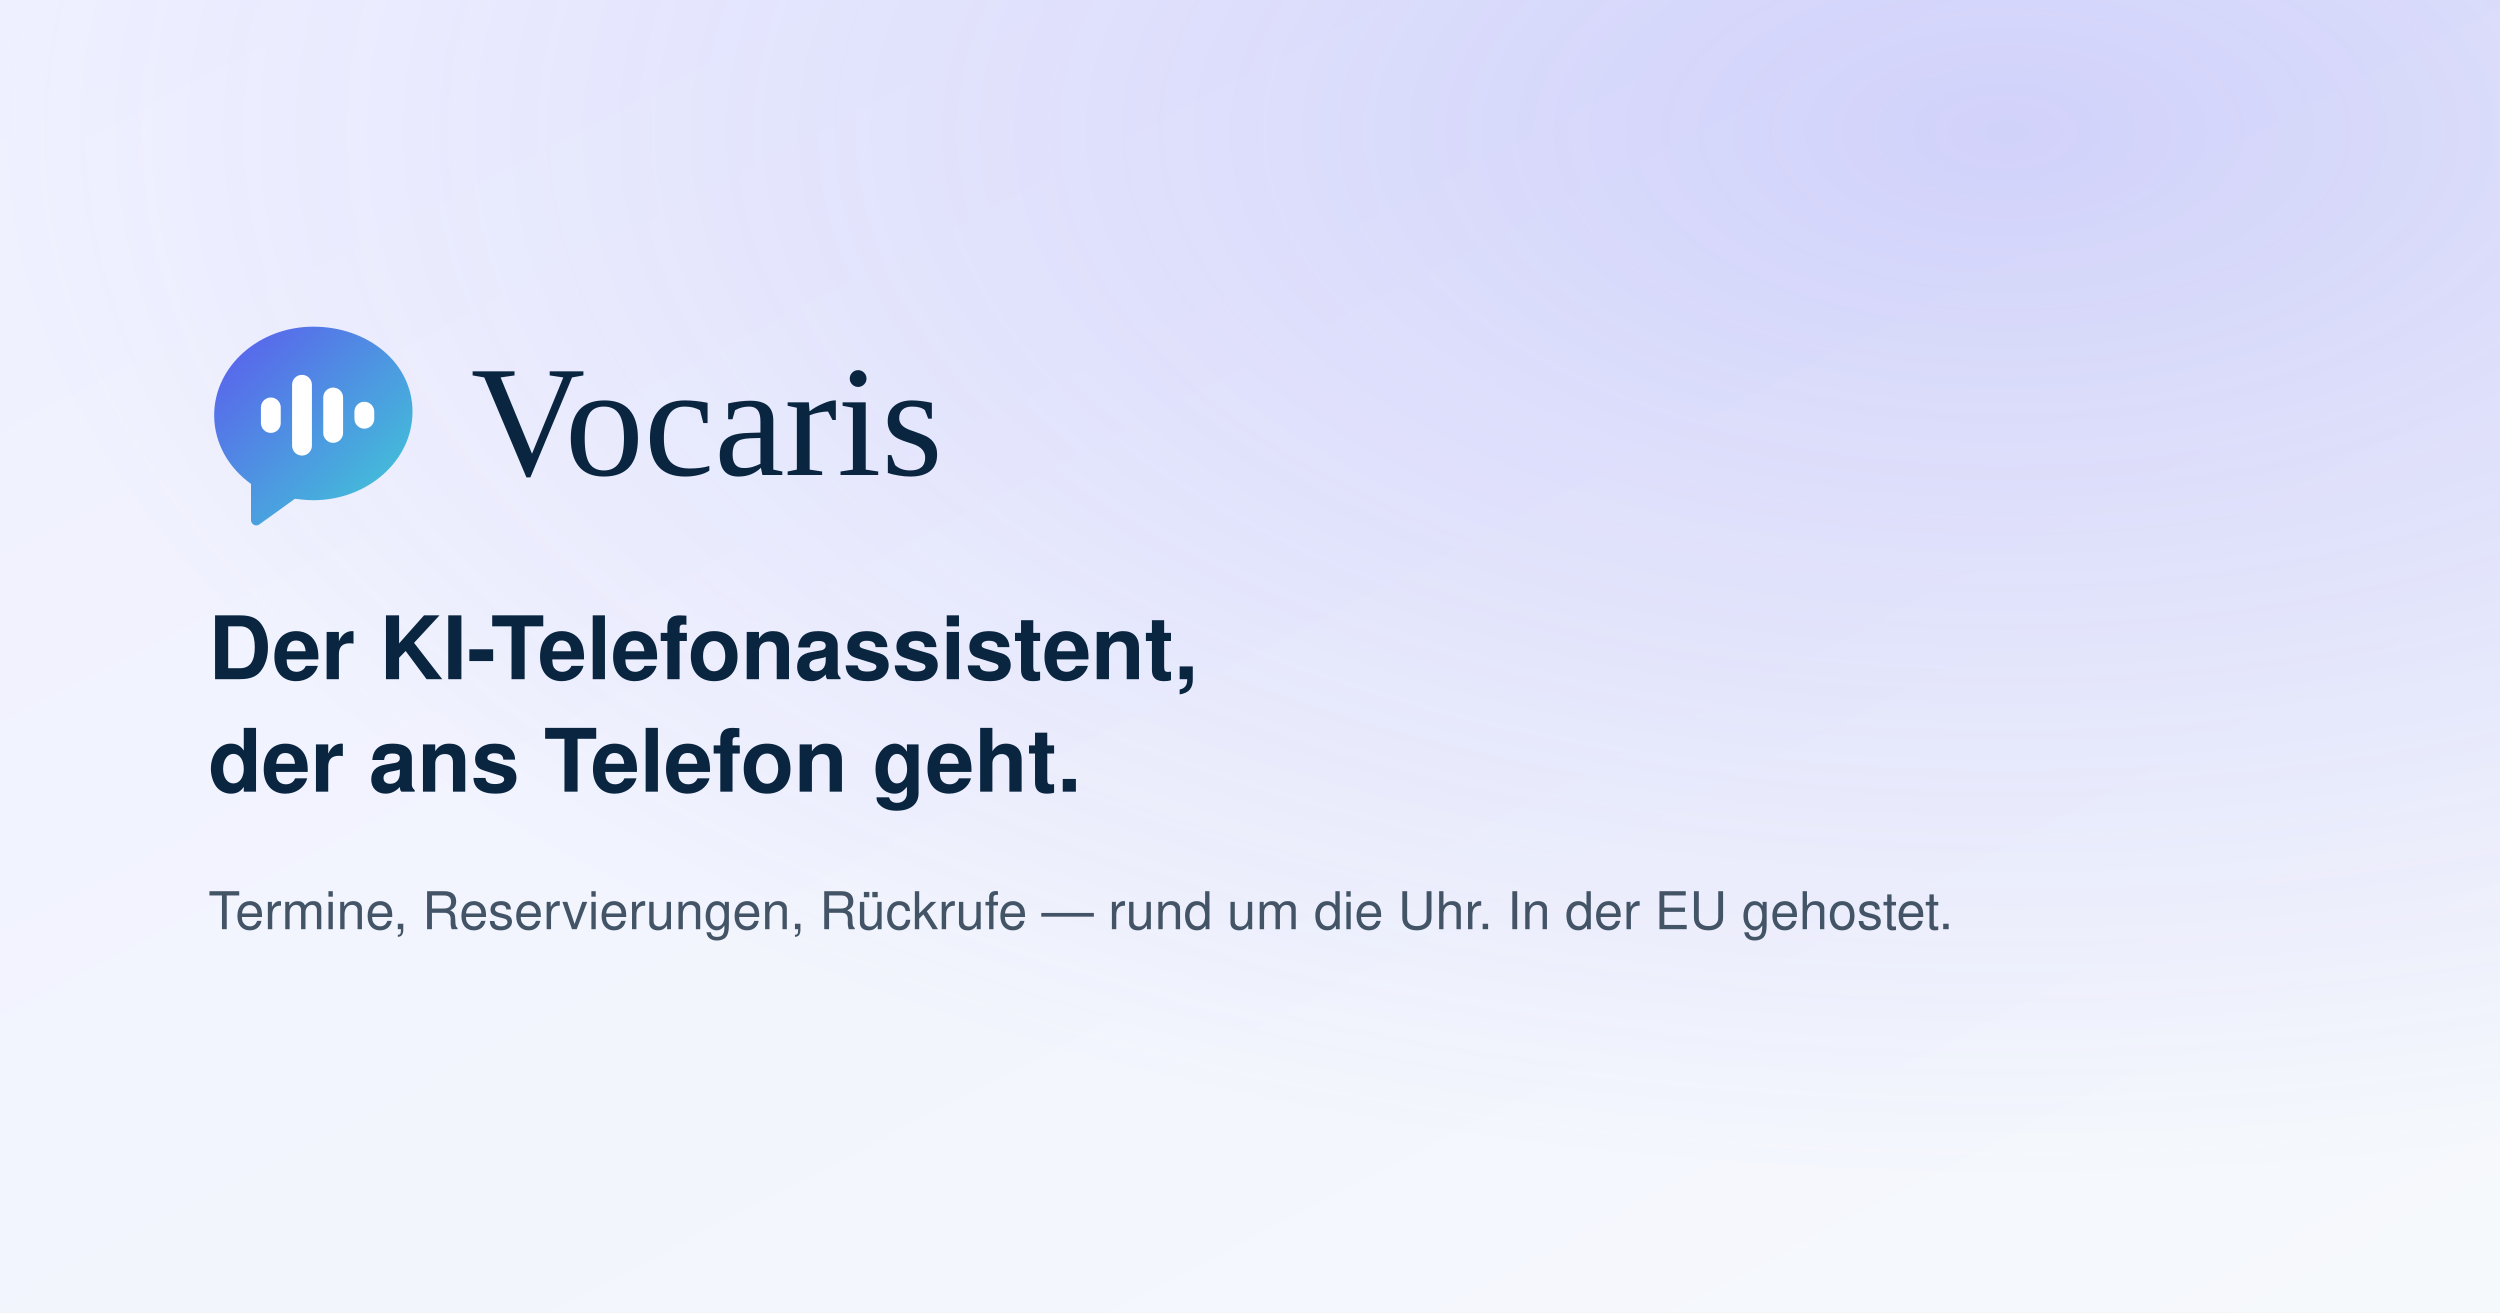
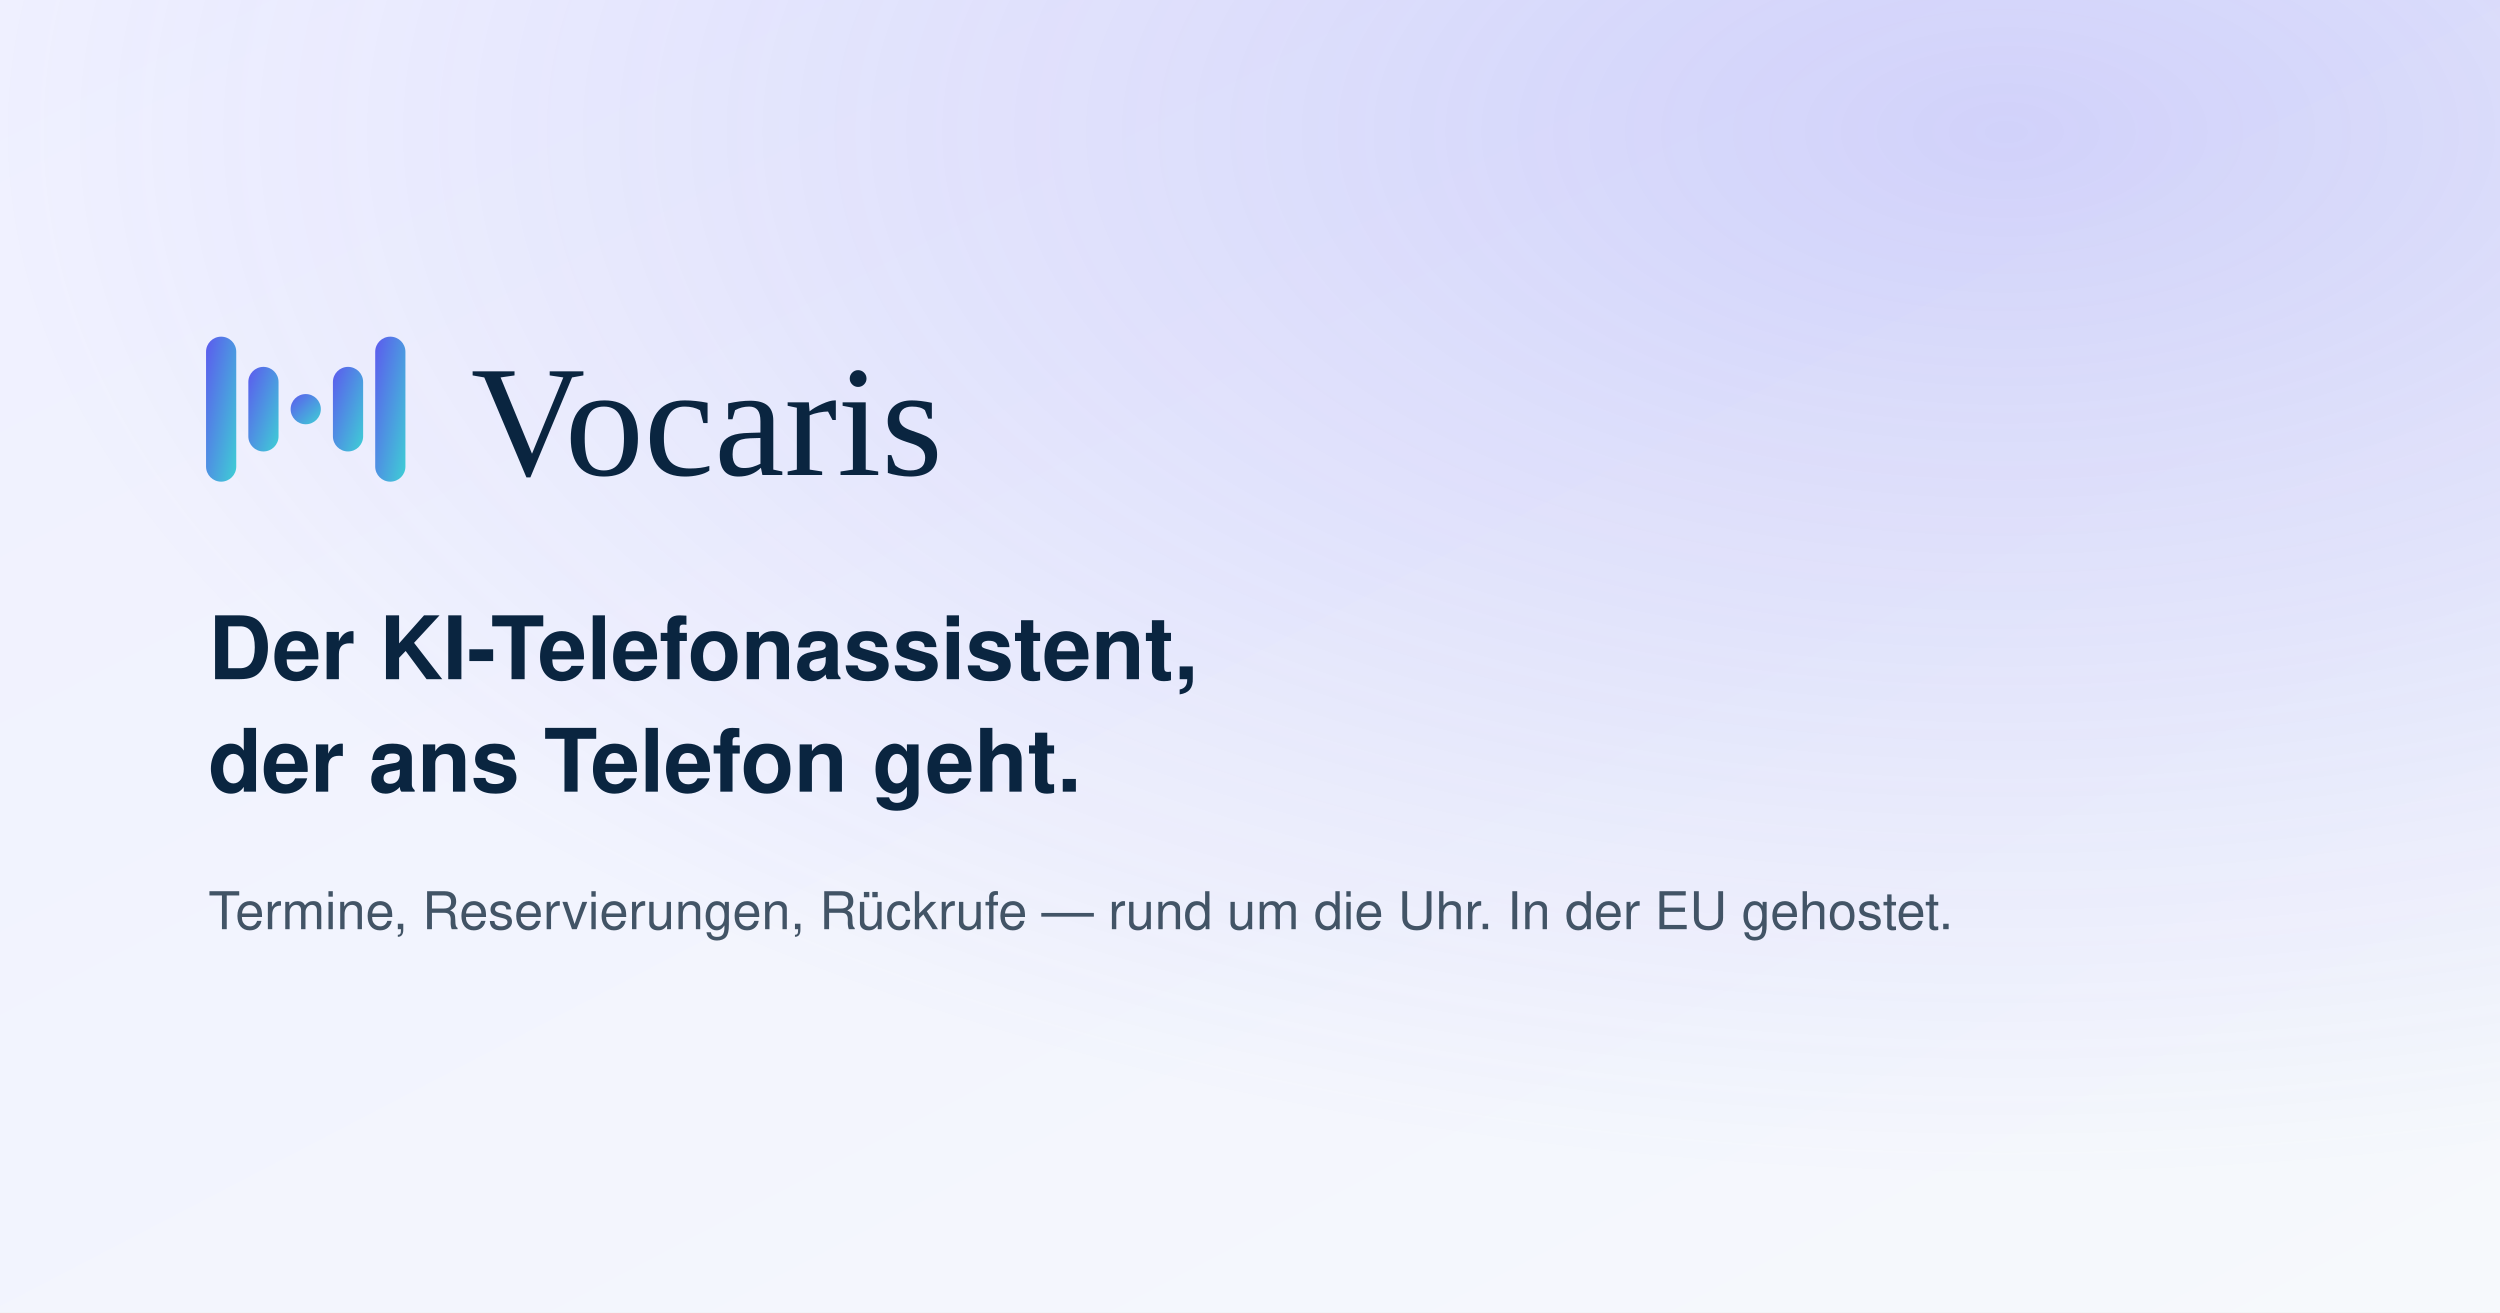
<svg xmlns="http://www.w3.org/2000/svg" viewBox="0 0 1200 630" width="1200" height="630">
  <defs>
    <linearGradient id="bg" x1="0" y1="0" x2="1" y2="1">
      <stop offset="0" stop-color="#eff0ff" />
      <stop offset="1" stop-color="#f6f9fc" />
    </linearGradient>
    <linearGradient id="v" x1="0" y1="0" x2="1" y2="1">
      <stop offset="0" stop-color="#5c5aee" />
      <stop offset="1" stop-color="#3ecfd5" />
    </linearGradient>
    <radialGradient id="au" cx=".8" cy=".1" r=".8">
      <stop offset="0" stop-color="#5c5aee" stop-opacity=".22" />
      <stop offset="1" stop-color="#5c5aee" stop-opacity="0" />
    </radialGradient>
  </defs>
  <rect width="1200" height="630" fill="url(#bg)" />
  <rect width="1200" height="630" fill="url(#au)" />
  <g transform="translate(96,150)">
-     <g transform="scale(3.4)">
-       <path d="M16 2C8.3 2 2 7.6 2 14.5c0 3.9 2 7.4 5.2 9.7v5.1c0 .6.7 1 1.2.6l5-3.6c.8.1 1.7.2 2.6.2 7.7 0 14-5.6 14-12.5S23.7 2 16 2z" fill="url(#v)" />
-       <g fill="#fff">
-         <rect x="8.6" y="12" width="2.8" height="5" rx="1.4" />
-         <rect x="13" y="8.8" width="2.8" height="11.4" rx="1.4" />
-         <rect x="17.4" y="10.6" width="2.8" height="7.8" rx="1.4" />
-         <rect x="21.8" y="12.6" width="2.8" height="3.8" rx="1.4" />
+     <g transform="scale(2.9)">
+       <defs>
+         <linearGradient id="v" x1="0" y1="0" x2="1" y2="1">
+           <stop offset="0" stop-color="#5c5aee" />
+           <stop offset="1" stop-color="#22d3ee" />
+         </linearGradient>
+       </defs>
+       <g fill="url(#v)">
+         <rect x="1" y="4" width="5" height="24" rx="2.5" />
+         <rect x="8" y="9" width="5" height="14" rx="2.5" />
+         <rect x="15" y="13.5" width="5" height="5" rx="2.5" />
+         <rect x="22" y="9" width="5" height="14" rx="2.5" />
+         <rect x="29" y="4" width="5" height="24" rx="2.5" />
      </g>
    </g>
    <text x="130" y="78" font-family="Georgia,'Times New Roman',serif" font-size="76" fill="#0a2540">Vocaris</text>
    <text x="4" y="176" font-family="Helvetica,Arial,sans-serif" font-size="42" font-weight="700" fill="#0a2540">Der KI-Telefonassistent,</text>
    <text x="4" y="230" font-family="Helvetica,Arial,sans-serif" font-size="42" font-weight="700" fill="#0a2540">der ans Telefon geht.</text>
    <text x="4" y="296" font-family="Helvetica,Arial,sans-serif" font-size="25" fill="#425466">Termine, Reservierungen, Rückrufe — rund um die Uhr. In der EU gehostet.</text>
  </g>
</svg>
